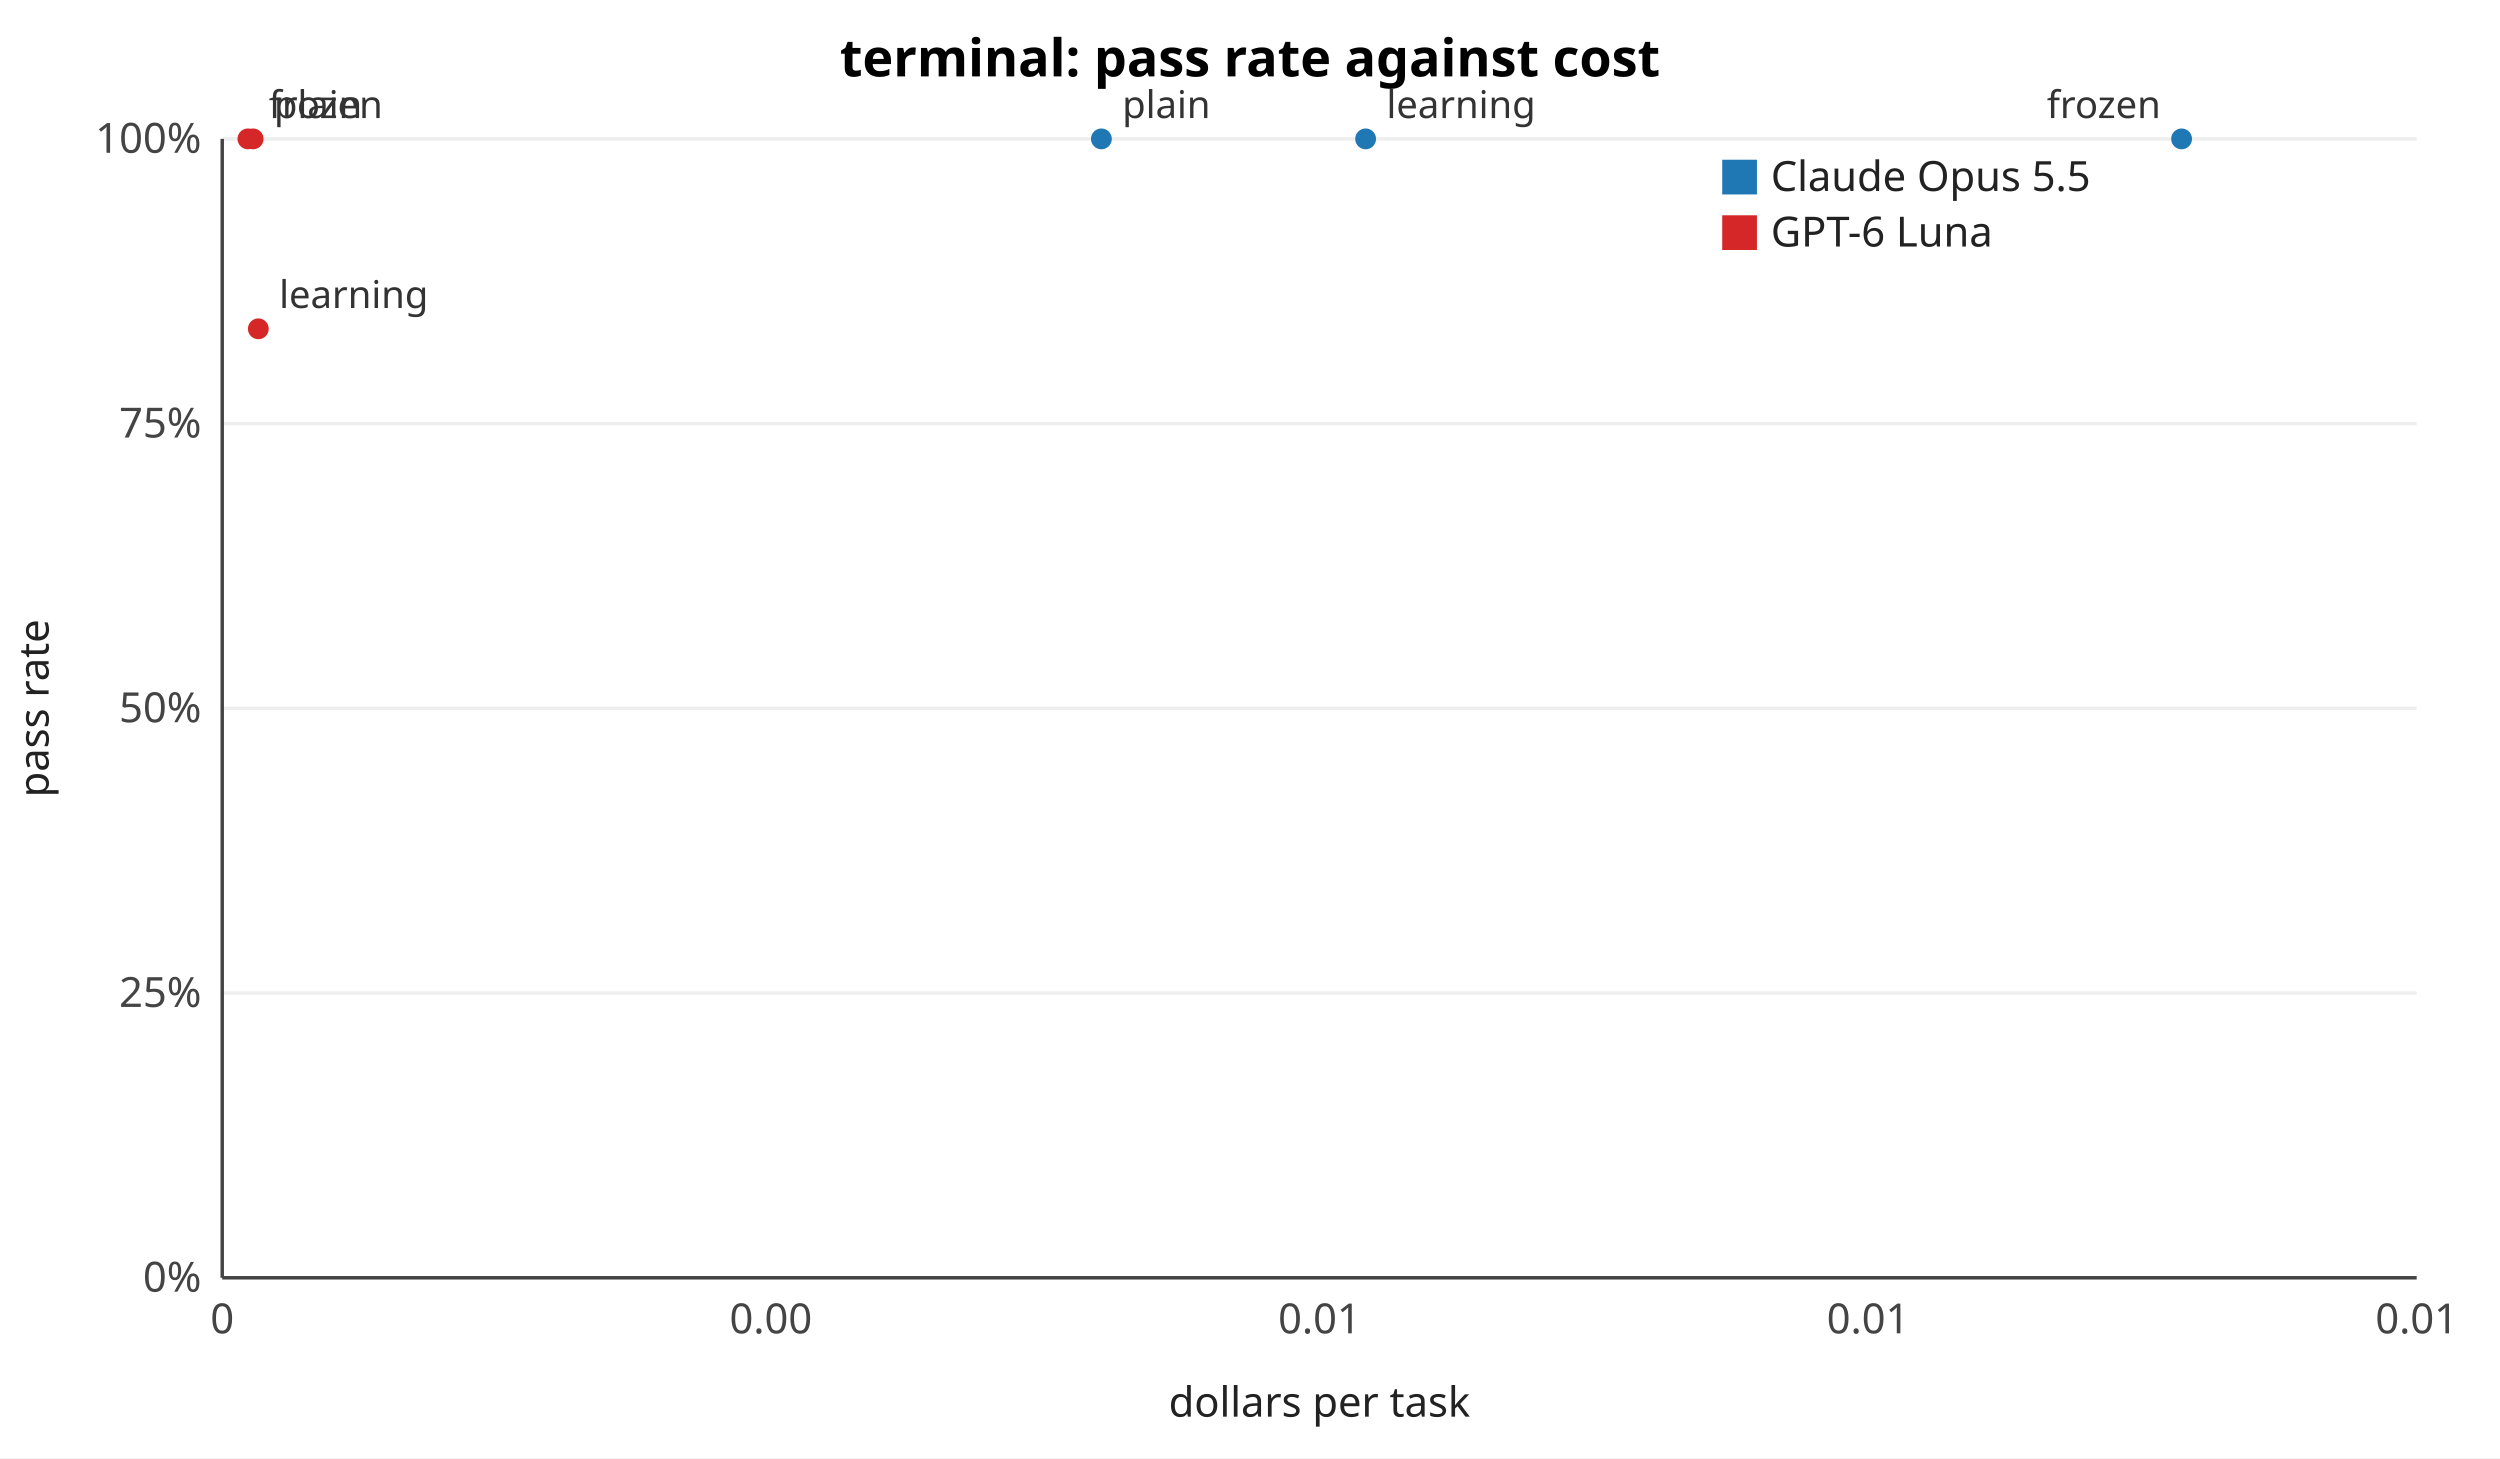
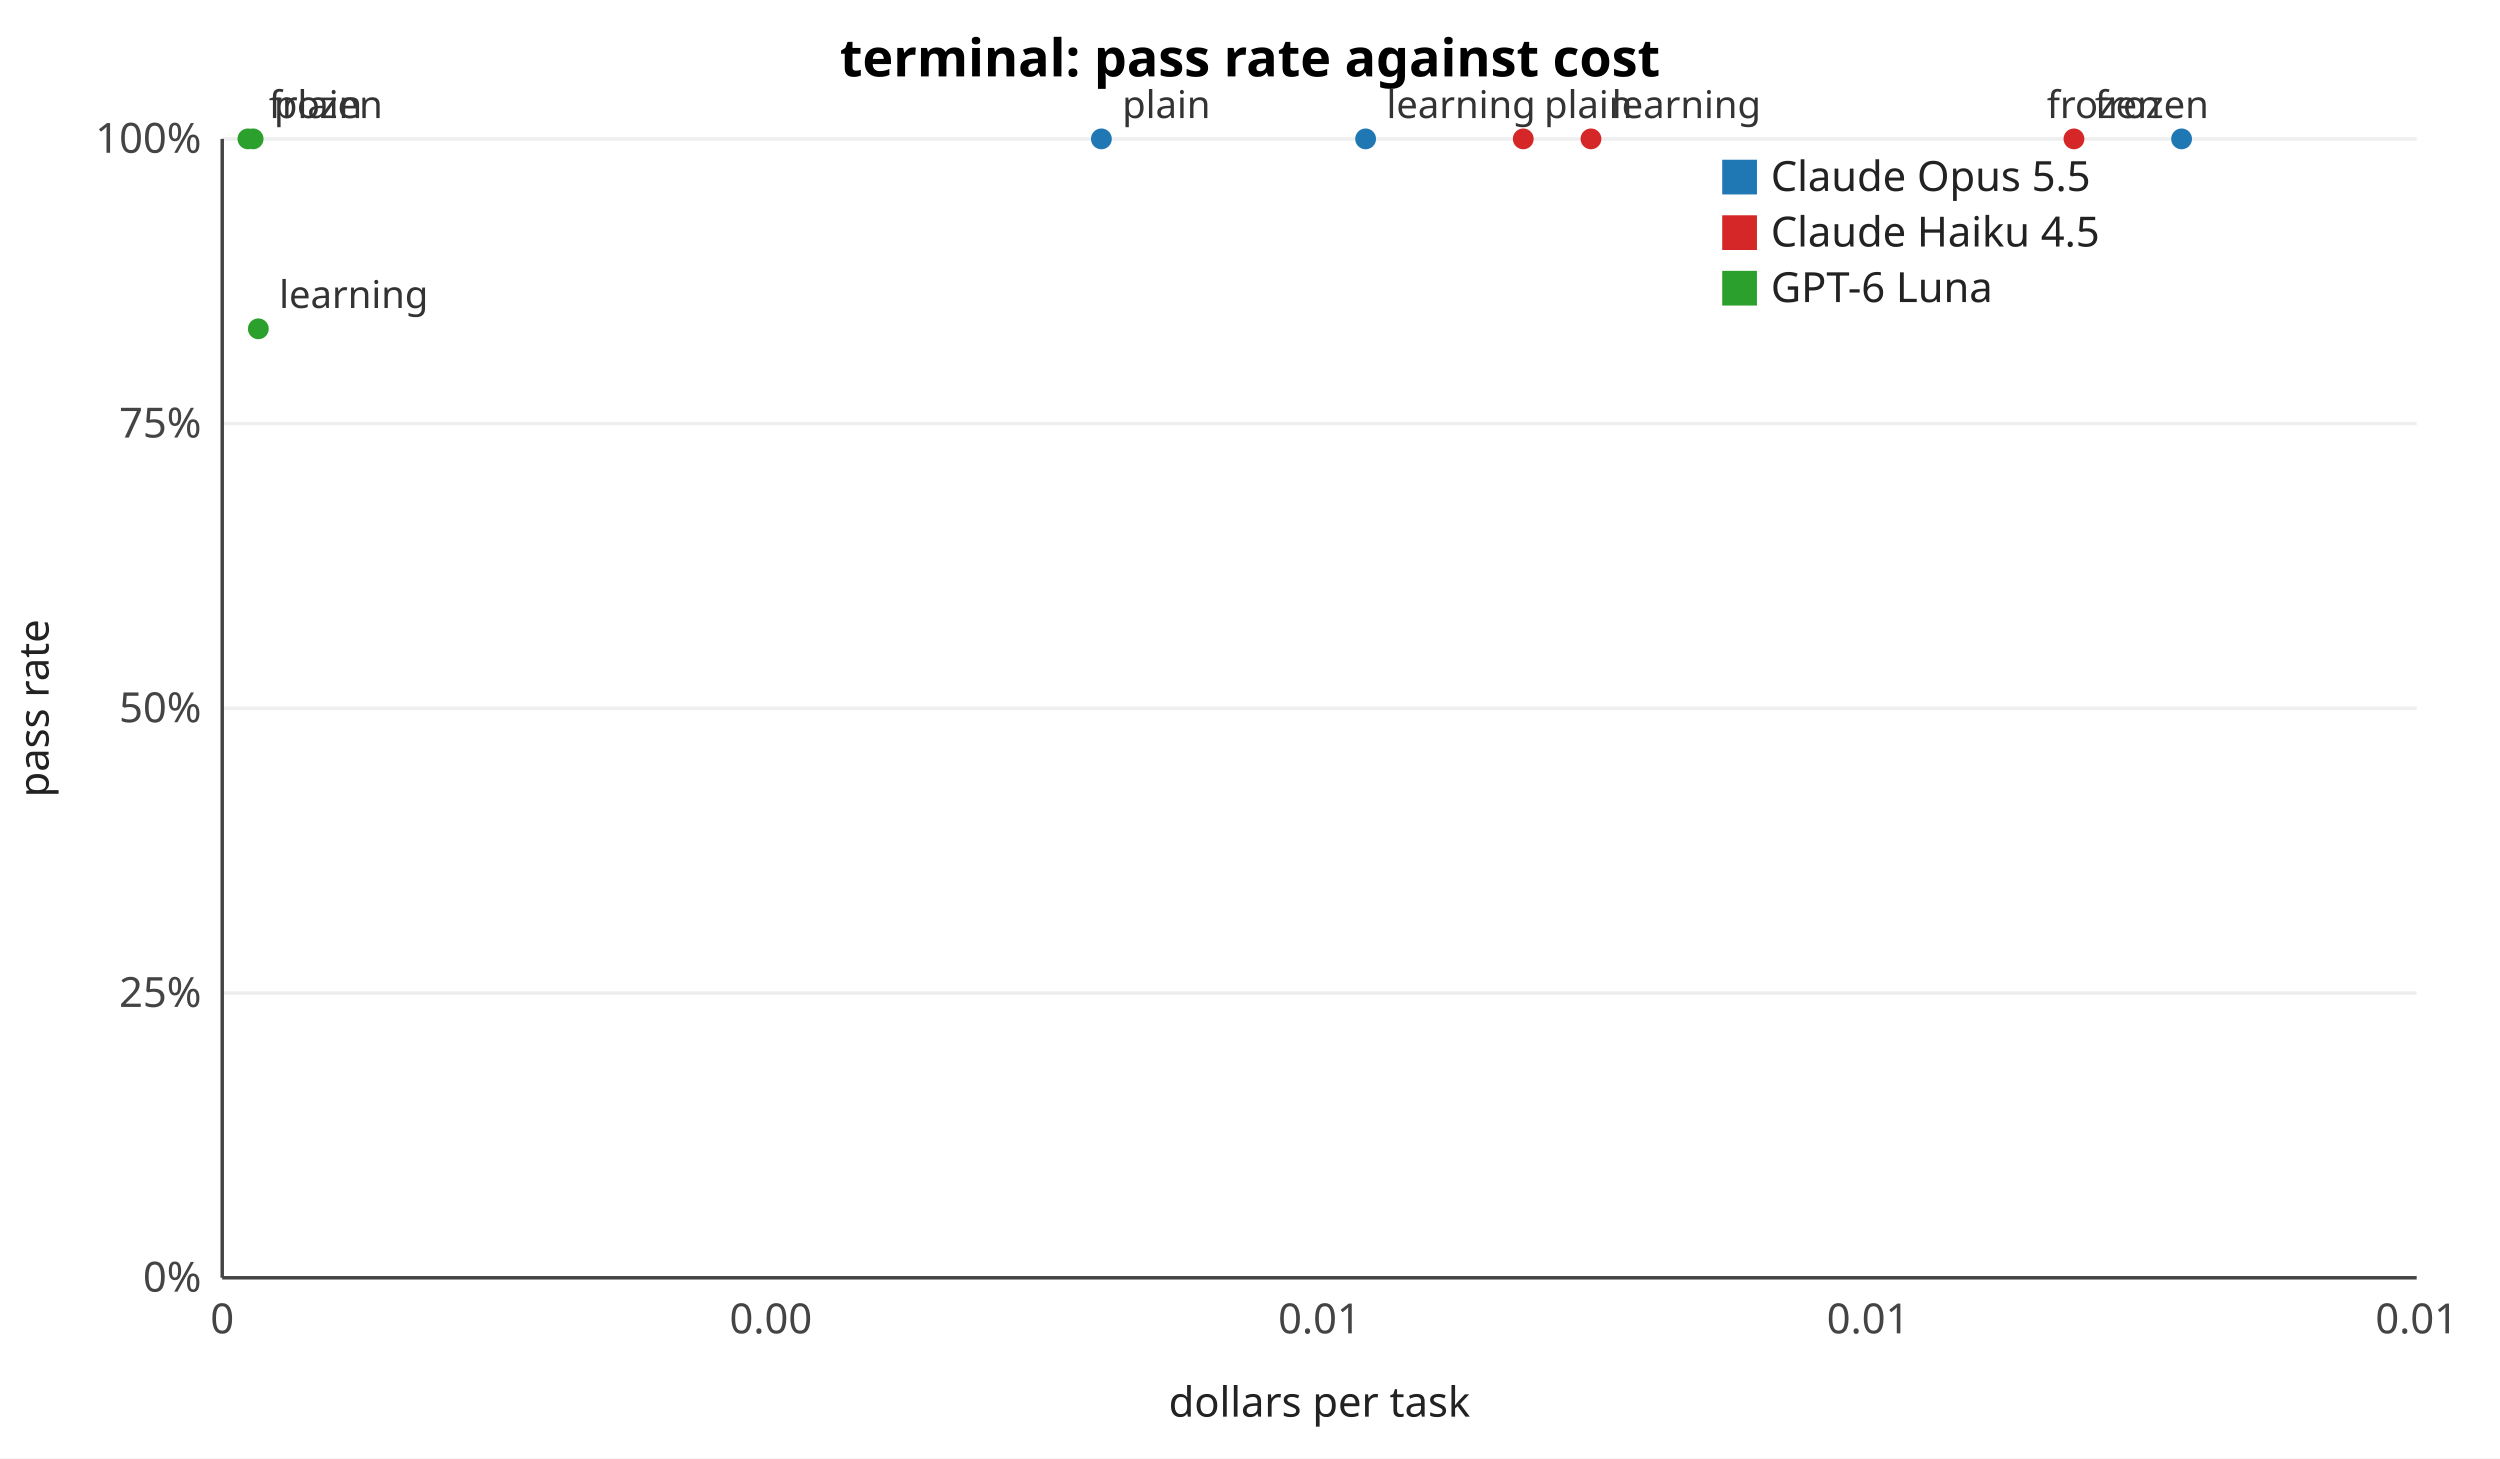
<svg xmlns="http://www.w3.org/2000/svg" width="720" height="420" viewBox="0 0 720 420" font-family="system-ui, sans-serif" font-size="12">
  <rect width="720" height="420" fill="#ffffff" />
  <text x="360" y="22" text-anchor="middle" font-size="15" font-weight="600">terminal: pass rate against cost</text>
  <text x="64" y="384" text-anchor="middle" fill="#444">0</text>
  <text x="58" y="372" text-anchor="end" fill="#444">0%</text>
  <line x1="64" y1="368" x2="696" y2="368" stroke="#eee" />
  <text x="222" y="384" text-anchor="middle" fill="#444">0.00</text>
  <text x="58" y="290" text-anchor="end" fill="#444">25%</text>
  <line x1="64" y1="286" x2="696" y2="286" stroke="#eee" />
  <text x="380" y="384" text-anchor="middle" fill="#444">0.01</text>
  <text x="58" y="208" text-anchor="end" fill="#444">50%</text>
  <line x1="64" y1="204" x2="696" y2="204" stroke="#eee" />
  <text x="538" y="384" text-anchor="middle" fill="#444">0.01</text>
  <text x="58" y="126" text-anchor="end" fill="#444">75%</text>
  <line x1="64" y1="122" x2="696" y2="122" stroke="#eee" />
  <text x="696" y="384" text-anchor="middle" fill="#444">0.01</text>
  <text x="58" y="44" text-anchor="end" fill="#444">100%</text>
  <line x1="64" y1="40" x2="696" y2="40" stroke="#eee" />
  <line x1="64" y1="368" x2="696" y2="368" stroke="#444" />
  <line x1="64" y1="40" x2="64" y2="368" stroke="#444" />
  <text x="380" y="408" text-anchor="middle" fill="#222">dollars per task</text>
  <text transform="translate(14 204) rotate(-90)" text-anchor="middle" fill="#222">pass rate</text>
  <circle cx="393.3" cy="40.0" r="3" fill="#1f77b4" />
  <circle cx="628.3" cy="40.0" r="3" fill="#1f77b4" />
  <circle cx="317.2" cy="40.0" r="3" fill="#1f77b4" />
  <rect x="496" y="46" width="10" height="10" fill="#1f77b4" />
  <text x="510" y="55" fill="#222">Claude Opus 5.5</text>
-   <circle cx="74.4" cy="94.7" r="3" fill="#d62728" />
-   <circle cx="71.4" cy="40.0" r="3" fill="#d62728" />
-   <circle cx="72.9" cy="40.0" r="3" fill="#d62728" />
+   <circle cx="458.2" cy="40.0" r="3" fill="#d62728" />
+   <circle cx="597.3" cy="40.0" r="3" fill="#d62728" />
+   <circle cx="438.7" cy="40.0" r="3" fill="#d62728" />
  <rect x="496" y="62" width="10" height="10" fill="#d62728" />
-   <text x="510" y="71" fill="#222">GPT-6 Luna</text>
+   <text x="510" y="71" fill="#222">Claude Haiku 4.5</text>
+   <circle cx="74.4" cy="94.7" r="3" fill="#2ca02c" />
+   <circle cx="71.4" cy="40.0" r="3" fill="#2ca02c" />
+   <circle cx="72.9" cy="40.0" r="3" fill="#2ca02c" />
+   <rect x="496" y="78" width="10" height="10" fill="#2ca02c" />
+   <text x="510" y="87" fill="#222">GPT-6 Luna</text>
  <text x="399.3" y="34.0" text-anchor="start" font-size="11" fill="#333">learning</text>
  <text x="622.3" y="34.0" text-anchor="end" font-size="11" fill="#333">frozen</text>
  <text x="323.2" y="34.0" text-anchor="start" font-size="11" fill="#333">plain</text>
+   <text x="464.2" y="34.0" text-anchor="start" font-size="11" fill="#333">learning</text>
+   <text x="603.3" y="34.0" text-anchor="start" font-size="11" fill="#333">frozen</text>
+   <text x="444.7" y="34.0" text-anchor="start" font-size="11" fill="#333">plain</text>
  <text x="80.4" y="88.7" text-anchor="start" font-size="11" fill="#333">learning</text>
  <text x="77.4" y="34.0" text-anchor="start" font-size="11" fill="#333">frozen</text>
  <text x="78.9" y="34.0" text-anchor="start" font-size="11" fill="#333">plain</text>
</svg>
